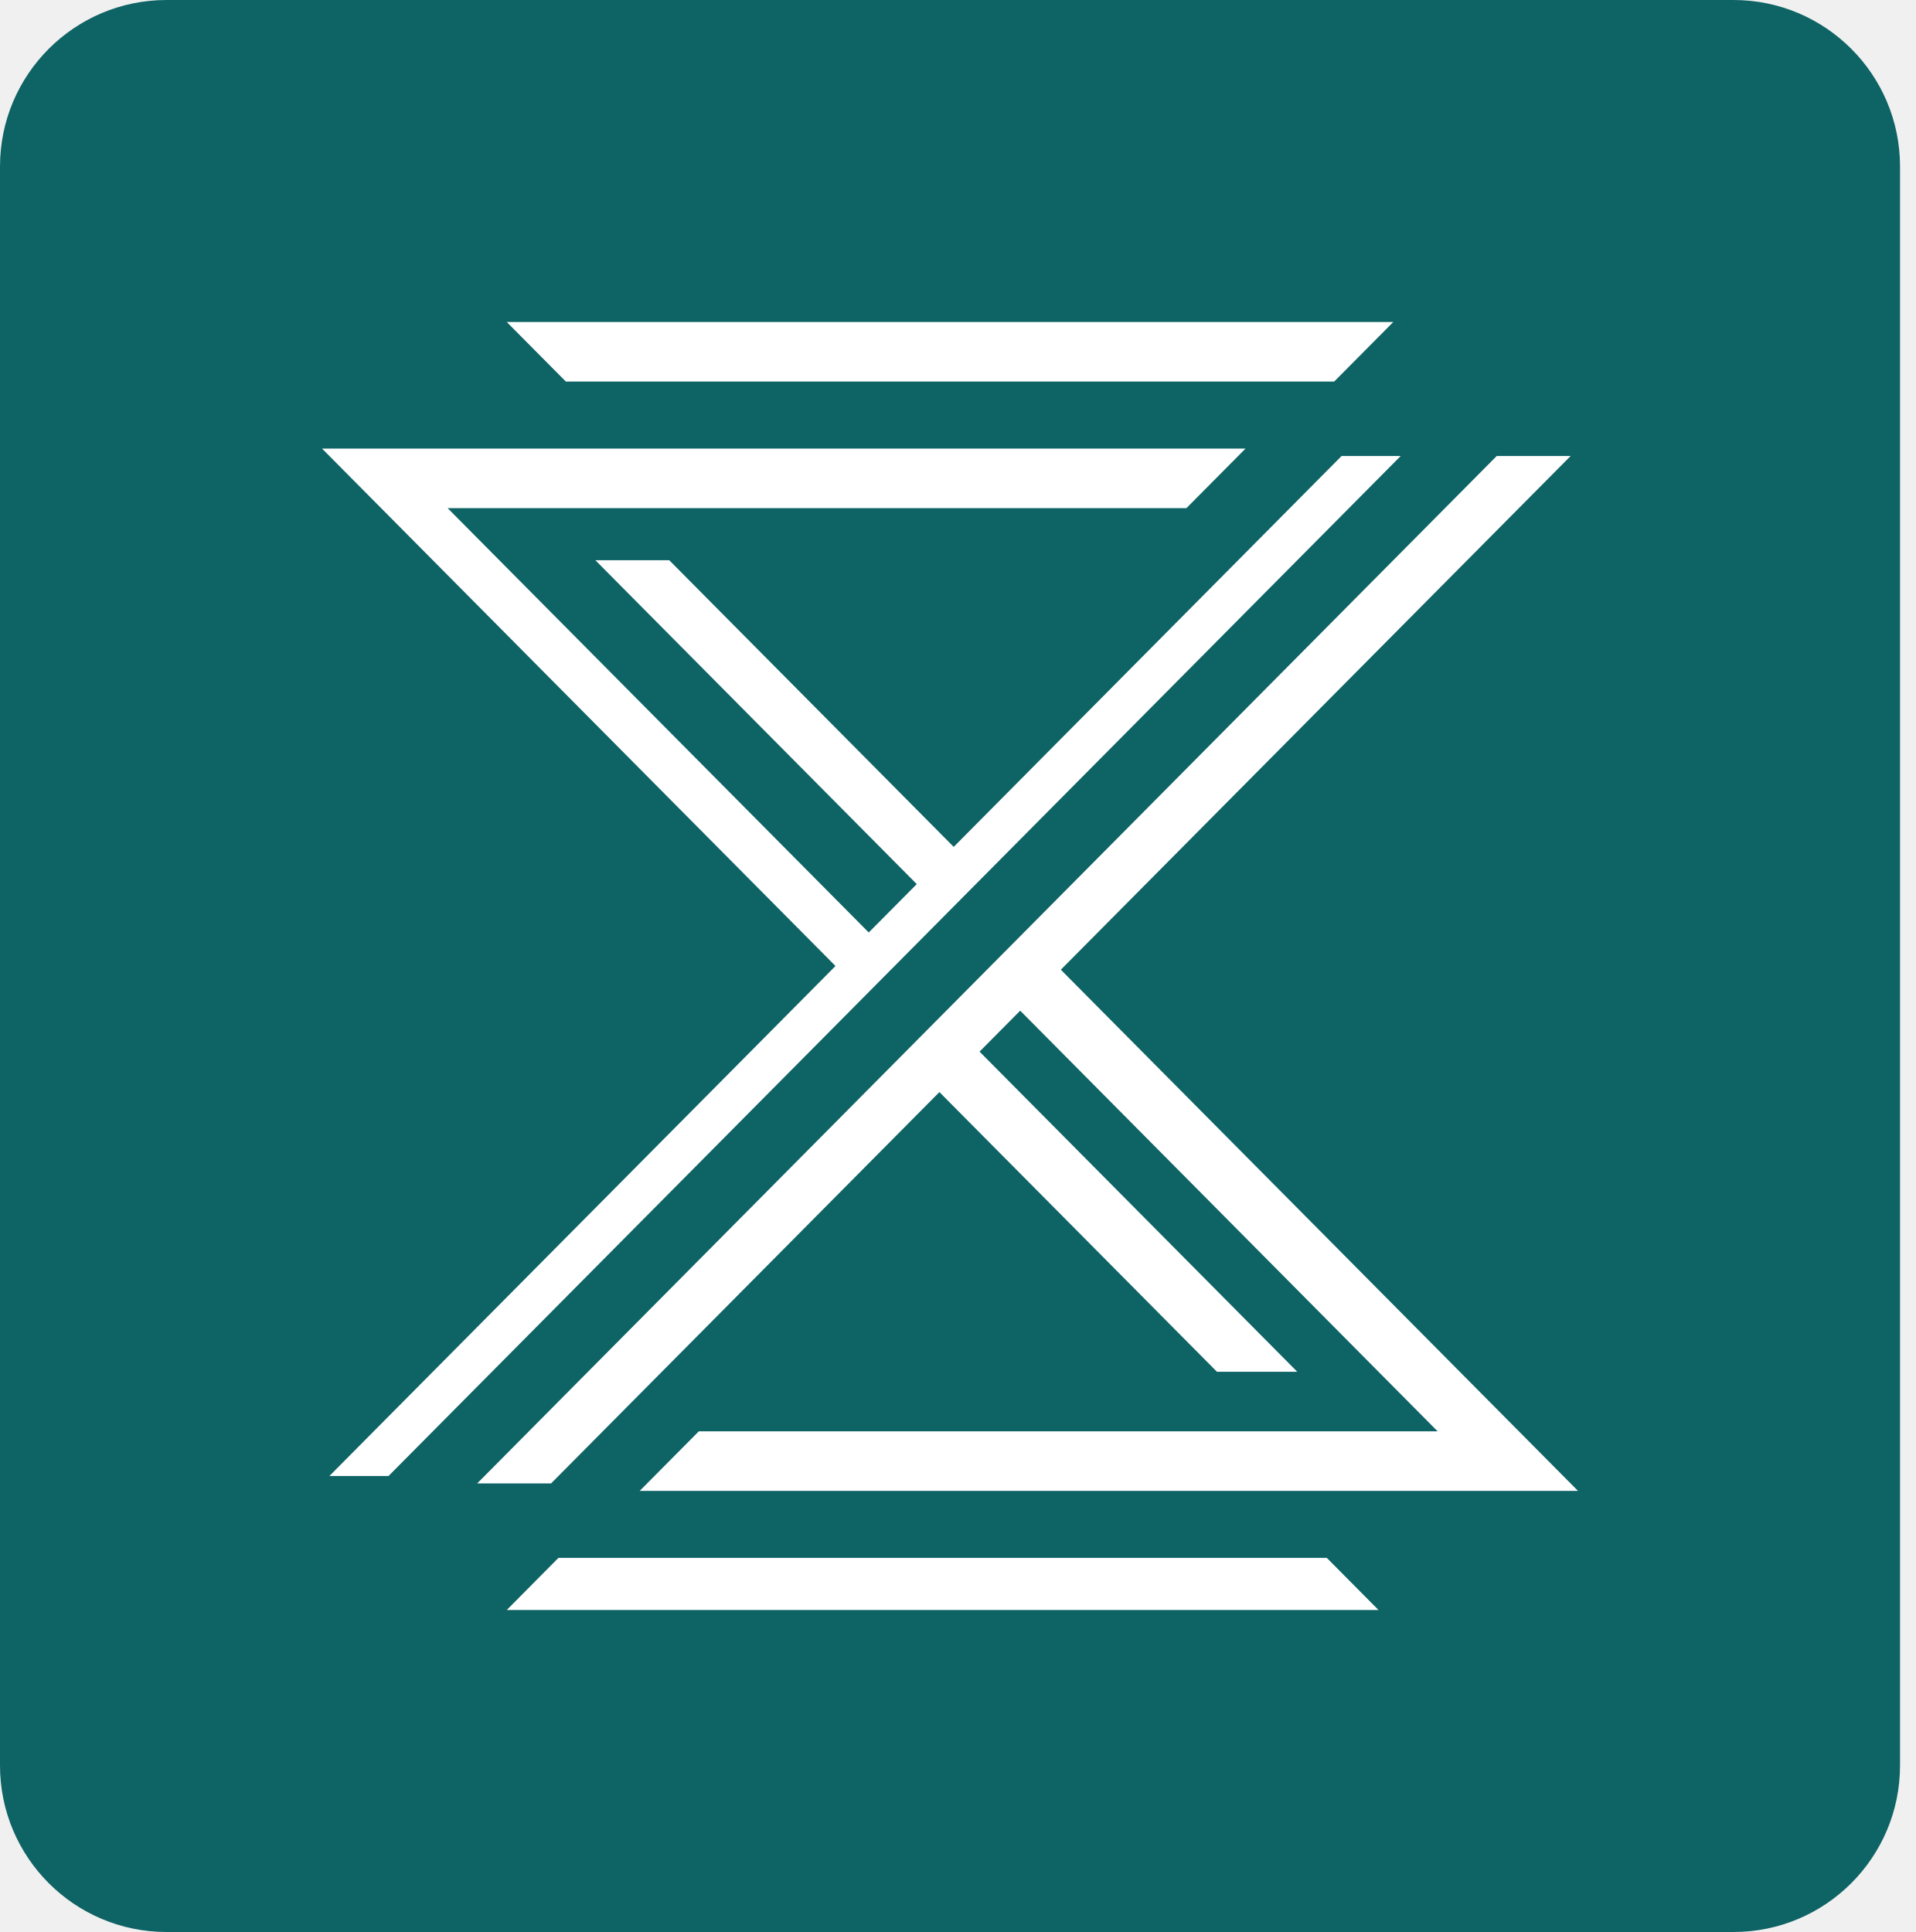
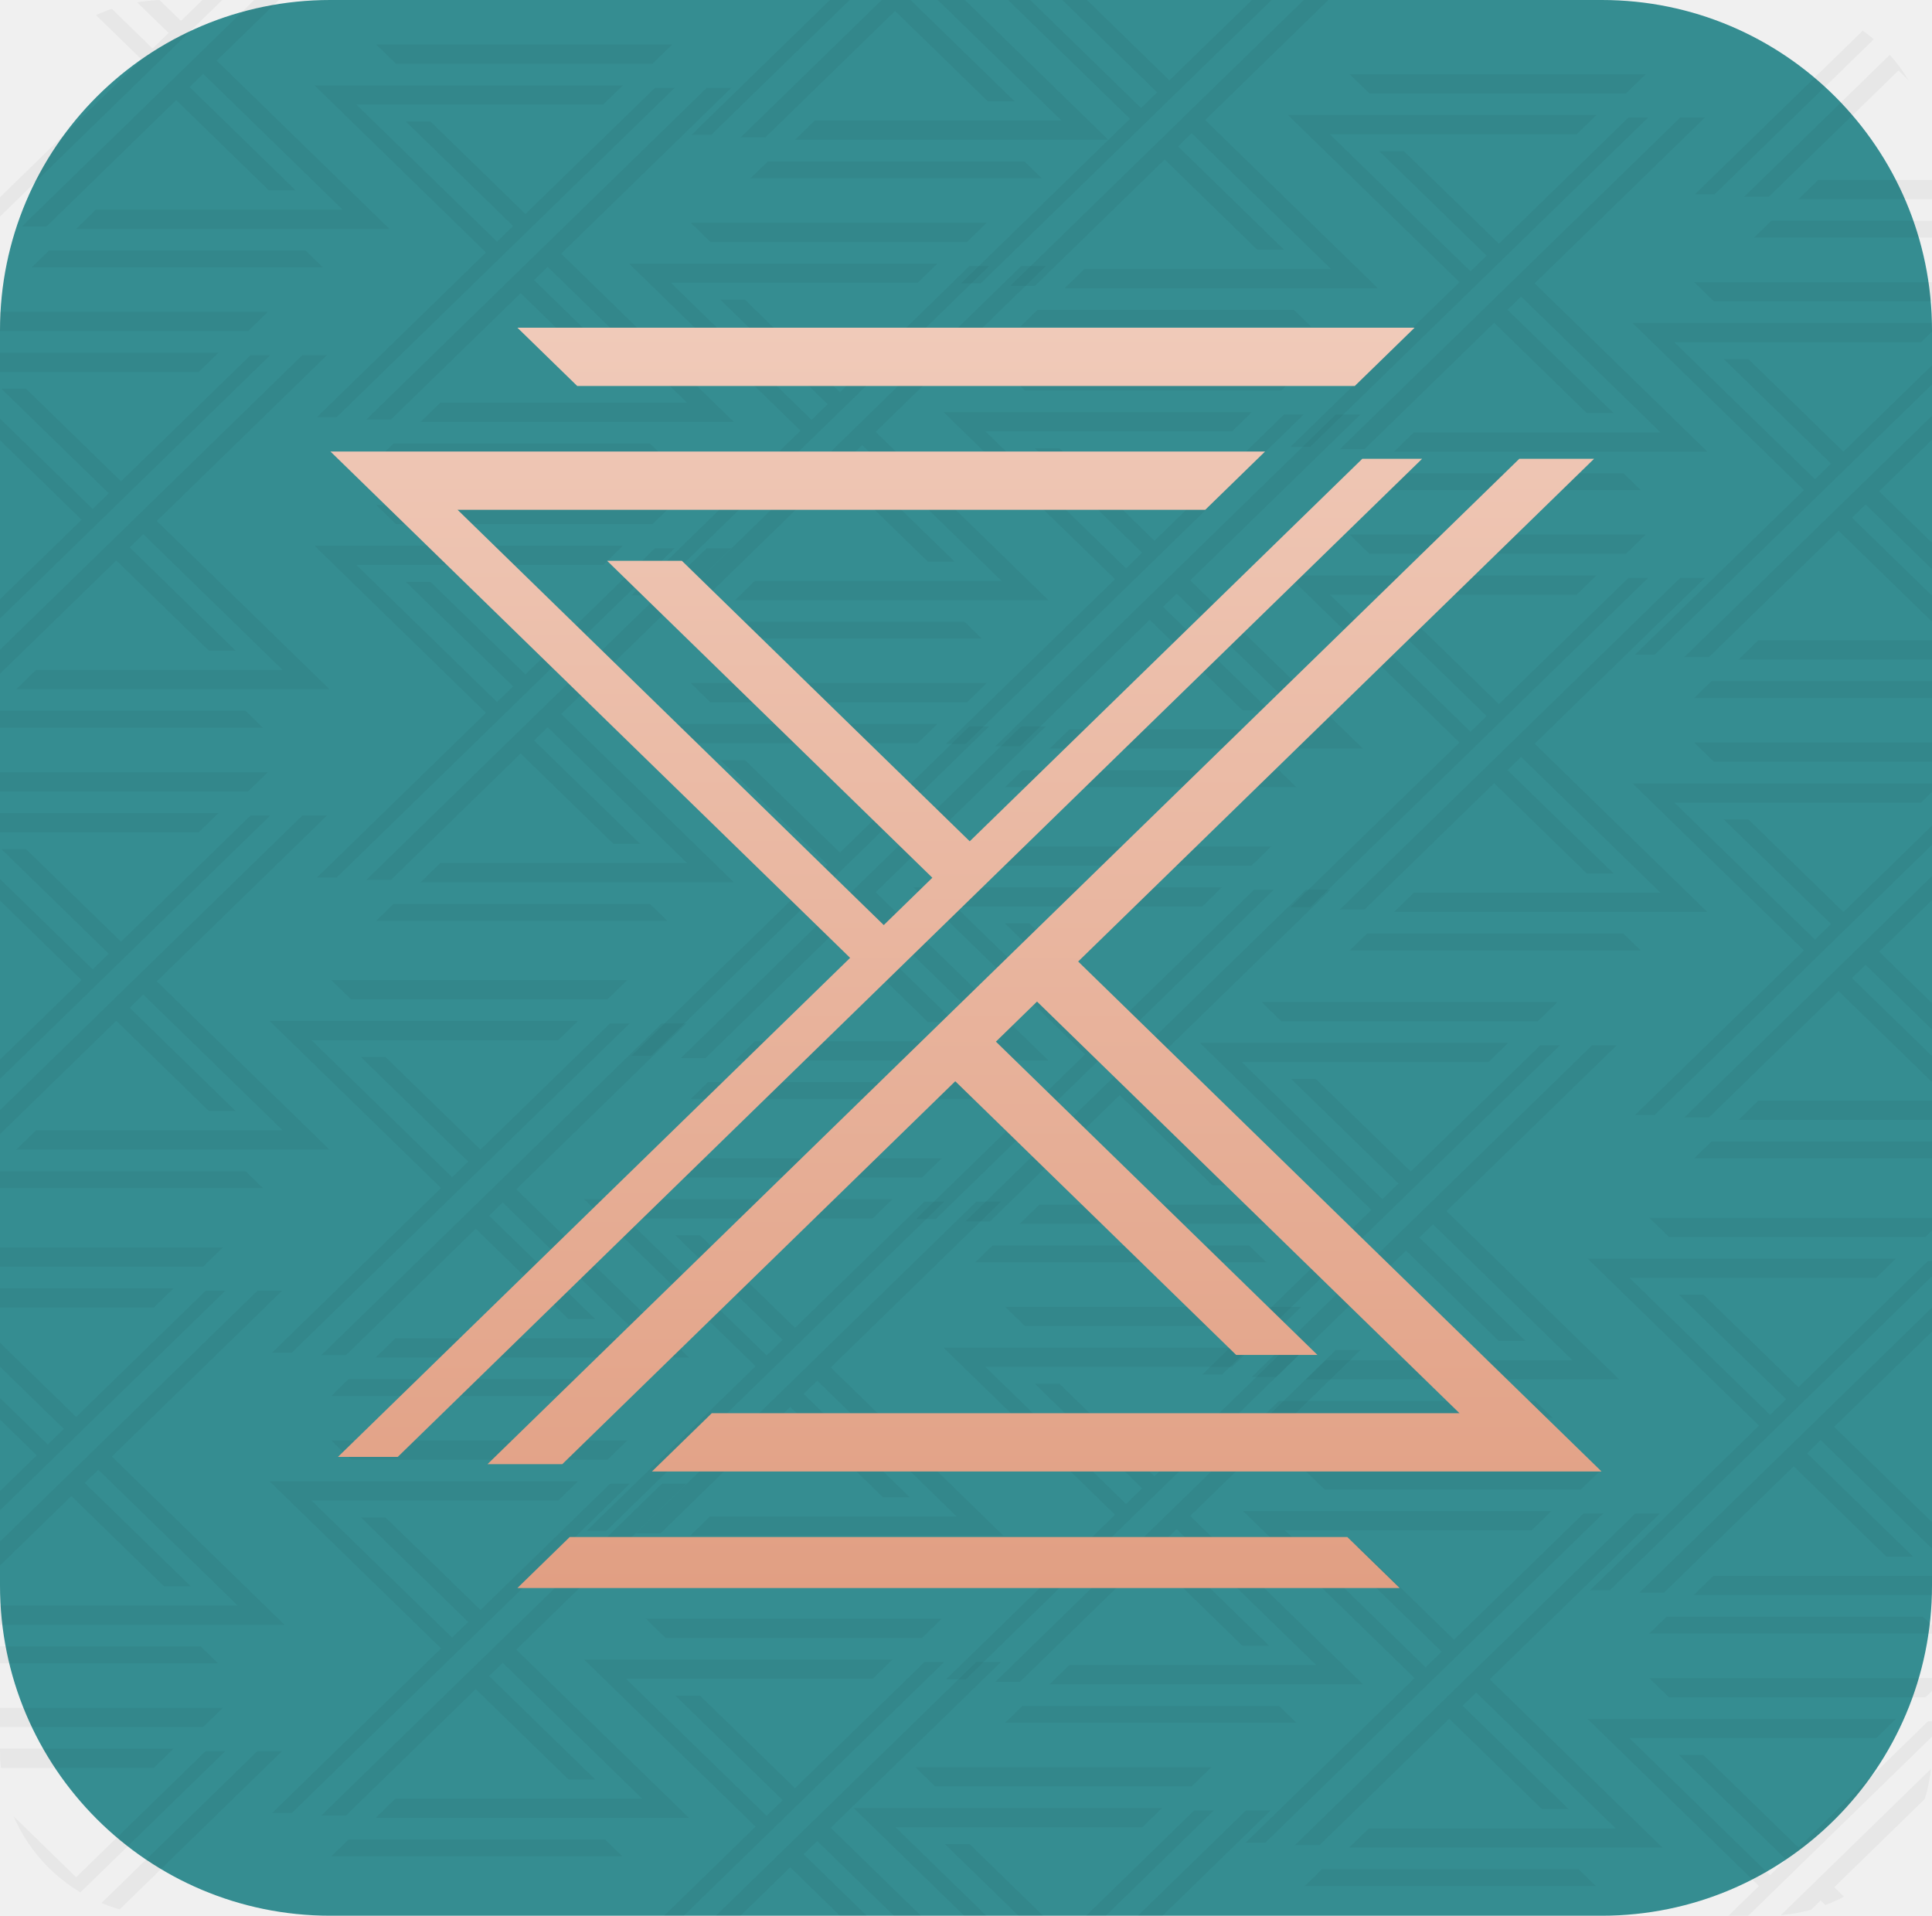
- <svg xmlns="http://www.w3.org/2000/svg" width="115" height="116" viewBox="0 0 115 116" fill="none">
-   <rect width="114.067" height="116" rx="10" fill="#0E6365" />
-   <path d="M80.54 27.38H84.088L23.325 88.62H19.777L50.158 58L19.333 26.933H74.774L71.226 30.509H26.873L52.154 55.988L55.037 53.083L35.744 33.638H40.179L57.255 50.848L80.54 27.38Z" fill="white" />
-   <path d="M33.083 89.067H29.091H28.647L89.854 27.38H94.29L63.686 58.223L94.733 89.514H38.405L41.51 86.385L41.953 85.938H86.306L61.247 60.682L58.807 63.141L77.879 82.362H73.058L56.397 65.57L33.083 89.067Z" fill="white" />
-   <path d="M30.422 96.667L33.526 93.537H79.653L82.758 96.667H30.422Z" fill="white" />
-   <path d="M33.97 22.909L30.422 19.333H83.645L80.097 22.909H33.97Z" fill="white" />
+ <svg xmlns="http://www.w3.org/2000/svg" width="117" height="116" viewBox="0 0 117 116" fill="none">
+   <rect width="117" height="116" rx="20" fill="#358D91" />
+   <mask id="mask0_412_2" style="mask-type:alpha" maskUnits="userSpaceOnUse" x="0" y="0" width="117" height="116">
+     <rect width="117" height="116" rx="10" fill="#D9D9D9" />
+   </mask>
+   <g mask="url(#mask0_412_2)">
+     <path d="M18.802 -6.372H19.997L-0.469 13.566H-1.664L8.569 3.597L-1.813 -6.518H16.86L15.665 -5.354H0.727L9.241 2.942L10.213 1.996L3.714 -4.335H5.208L10.959 1.268L18.802 -6.372Z" fill="black" fill-opacity="0.04" />
+     <path d="M2.818 13.712H1.473H1.324L21.939 -6.372H23.433L13.126 3.67L23.582 13.857H4.611L5.656 12.839L5.806 12.693H20.744L12.304 4.47L11.482 5.271L17.906 11.529H16.282L10.67 6.062L2.818 13.712Z" fill="black" fill-opacity="0.04" />
+     <path d="M1.922 16.186L2.967 15.167H18.503L19.549 16.186H1.922Z" fill="black" fill-opacity="0.04" />
+     <path d="M3.117 -7.828L1.922 -8.992H19.848L18.653 -7.828H3.117Z" fill="black" fill-opacity="0.04" />
+     <path d="M15.173 21.503H16.368L-4.097 41.442H-5.293L4.94 31.473L-5.442 21.358H13.231L12.036 22.522H-2.902L5.613 30.818L6.584 29.872L0.085 23.541H1.579L7.33 29.144L15.173 21.503Z" fill="black" fill-opacity="0.04" />
+     <path d="M-0.811 41.588H-2.155H-2.305L18.31 21.503H19.804L9.497 31.546L19.953 41.733H0.982L2.027 40.715L2.177 40.569H17.115L8.675 32.346L7.853 33.147L14.277 39.405H12.653L7.041 33.938L-0.811 41.588Z" fill="black" fill-opacity="0.04" />
+     <path d="M-1.707 44.062L-0.662 43.043H14.874L15.92 44.062H-1.707Z" fill="black" fill-opacity="0.04" />
+     <path d="M-0.512 20.048L-1.707 18.884H16.219L15.024 20.048H-0.512Z" fill="black" fill-opacity="0.04" />
+     <path d="M15.173 49.38H16.368L-4.097 69.319H-5.293L4.94 59.349L-5.442 49.234H13.231L12.036 50.398H-2.902L5.613 58.694L6.584 57.748L0.085 51.417H1.579L7.33 57.02L15.173 49.38Z" fill="black" fill-opacity="0.04" />
+     <path d="M-0.811 69.464H-2.155H-2.305L18.31 49.38H19.804L9.497 59.422L19.953 69.61H0.982L2.027 68.591L2.177 68.445H17.115L8.675 60.222L7.853 61.023L14.277 67.281H12.653L7.041 61.814L-0.811 69.464Z" fill="black" fill-opacity="0.04" />
+     <path d="M-1.707 71.938L-0.662 70.919H14.874L15.92 71.938H-1.707Z" fill="black" fill-opacity="0.04" />
+     <path d="M-0.512 47.924L-1.707 46.76H16.219L15.024 47.924H-0.512Z" fill="black" fill-opacity="0.04" />
+     <path d="M12.453 78.155H13.648L-6.818 98.094H-8.013L2.22 88.124L-8.163 78.009H10.511L9.315 79.173H-5.623L2.892 87.469L3.863 86.523L-2.635 80.192H-1.142L4.61 85.795L12.453 78.155Z" fill="black" fill-opacity="0.04" />
+     <path d="M-3.532 98.239H-4.876H-5.026L15.589 78.155H17.083L6.776 88.197L17.233 98.385H-1.739L-0.693 97.366L-0.544 97.22H14.394L5.954 88.997L5.133 89.798L11.556 96.056H9.932L4.321 90.589L-3.532 98.239Z" fill="black" fill-opacity="0.04" />
+     <path d="M-4.428 100.713L-3.382 99.694H12.154L13.199 100.713H-4.428Z" fill="black" fill-opacity="0.04" />
+     <path d="M-3.233 76.699L-4.428 75.535H13.498L12.303 76.699H-3.233Z" fill="black" fill-opacity="0.04" />
+     <path d="M12.453 106.031H13.648L-6.818 125.97H-8.013L2.22 116L-8.163 105.885H10.511L9.315 107.049H-5.623L2.892 115.345L3.863 114.399L-2.635 108.068H-1.142L4.61 113.672L12.453 106.031Z" fill="black" fill-opacity="0.04" />
+     <path d="M-3.532 126.115H-4.876H-5.026L15.589 106.031H17.083L6.776 116.073L17.233 126.261H-1.739L-0.693 125.242L-0.544 125.096H14.394L5.954 116.873L5.133 117.674L11.556 123.932H9.932L4.321 118.465L-3.532 126.115Z" fill="black" fill-opacity="0.04" />
+     <path d="M-4.428 128.589L-3.382 127.571H12.154L13.199 128.589H-4.428Z" fill="black" fill-opacity="0.04" />
+     <path d="M-3.233 104.575L-4.428 103.411H13.498L12.303 104.575H-3.233Z" fill="black" fill-opacity="0.04" />
+     <path d="M123.103 -8.171H124.298L103.833 11.768H102.638L112.87 1.798L102.488 -8.317H121.161L119.966 -7.152H105.028L113.543 1.143L114.514 0.197L108.016 -6.134H109.509L115.261 -0.53L123.103 -8.171Z" fill="black" fill-opacity="0.04" />
+     <path d="M107.119 11.913H105.775H105.625L126.24 -8.171H127.734L117.427 1.871L127.884 12.059H108.912L109.958 11.04L110.107 10.895H125.045L116.605 2.672L115.783 3.472L122.207 9.73H120.583L114.972 4.263L107.119 11.913Z" fill="black" fill-opacity="0.04" />
+     <path d="M106.223 14.387L107.269 13.369H122.805L123.85 14.387H106.223Z" fill="black" fill-opacity="0.04" />
+     <path d="M107.418 -9.626L106.223 -10.791H124.149L122.954 -9.626H107.418Z" fill="black" fill-opacity="0.04" />
+     <path d="M119.476 19.705H120.671L100.205 39.644H99.01L109.243 29.674L98.861 19.559H117.534L116.339 20.724H101.4L109.915 29.019L110.886 28.073L104.388 21.742H105.882L111.633 27.346L119.476 19.705Z" fill="black" fill-opacity="0.04" />
+     <path d="M103.492 39.789H102.147H101.998L122.613 19.705H124.107L113.799 29.747L124.256 39.935H105.284L106.33 38.916L106.479 38.771H121.418L112.978 30.548L112.156 31.348L118.58 37.606H116.956L111.344 32.139L103.492 39.789Z" fill="black" fill-opacity="0.04" />
+     <path d="M102.595 42.264L103.641 41.245H119.177L120.223 42.264H102.595Z" fill="black" fill-opacity="0.04" />
+     <path d="M103.791 18.25L102.595 17.085H120.522L119.327 18.25H103.791Z" fill="black" fill-opacity="0.04" />
+     <path d="M119.476 47.581H120.671L100.205 67.52H99.01L109.243 57.55L98.861 47.435H117.534L116.339 48.599H101.4L109.915 56.895L110.886 55.949L104.388 49.618H105.882L111.633 55.222L119.476 47.581Z" fill="black" fill-opacity="0.04" />
+     <path d="M103.492 67.665H102.147H101.998L122.613 47.581H124.107L113.799 57.623L124.256 67.811H105.284L106.33 66.792L106.479 66.646H121.418L112.978 58.423L112.156 59.224L118.58 65.482H116.956L111.344 60.015L103.492 67.665Z" fill="black" fill-opacity="0.04" />
+     <path d="M102.595 70.139L103.641 69.121H119.177L120.223 70.139H102.595Z" fill="black" fill-opacity="0.04" />
+     <path d="M103.791 46.125L102.595 44.961H120.522L119.327 46.125H103.791Z" fill="black" fill-opacity="0.04" />
+     <path d="M116.755 76.356H117.95L97.484 96.295H96.289L106.522 86.326L96.14 76.211H114.813L113.618 77.375H98.679L107.194 85.671L108.165 84.725L101.667 78.394H103.161L108.912 83.997L116.755 76.356Z" fill="black" fill-opacity="0.04" />
+     <path d="M100.771 96.441H99.426H99.277L119.892 76.356H121.386L111.078 86.398L121.535 96.586H102.563L103.609 95.567L103.758 95.422H118.697L110.256 87.199L109.435 87.999L115.858 94.257H114.235L108.623 88.79L100.771 96.441Z" fill="black" fill-opacity="0.04" />
+     <path d="M99.874 98.915L100.92 97.896H116.456L117.502 98.915H99.874Z" fill="black" fill-opacity="0.04" />
+     <path d="M101.069 74.901L99.874 73.737H117.8L116.605 74.901H101.069Z" fill="black" fill-opacity="0.04" />
+     <path d="M116.755 104.232H117.95L97.484 124.171H96.289L106.522 114.201L96.14 104.086H114.813L113.618 105.251H98.679L107.194 113.547L108.165 112.601L101.667 106.27H103.161L108.912 111.873L116.755 104.232Z" fill="black" fill-opacity="0.04" />
+     <path d="M100.771 124.316H99.426H99.277L119.892 104.232H121.386L111.078 114.274L121.535 124.462H102.563L103.609 123.443L103.758 123.298H118.697L110.256 115.075L109.435 115.875L115.858 122.133H114.235L108.623 116.666L100.771 124.316Z" fill="black" fill-opacity="0.04" />
+     <path d="M99.874 126.791L100.92 125.772H116.456L117.502 126.791H99.874Z" fill="black" fill-opacity="0.04" />
+     <path d="M101.069 102.777L99.874 101.612H117.8L116.605 102.777H101.069Z" fill="black" fill-opacity="0.04" />
+     <path d="M39.662 5.317H40.857L20.391 25.256H19.196L29.429 15.287L19.047 5.172H37.72L36.525 6.336H21.586L30.101 14.632L31.072 13.686L24.574 7.355H26.068L31.819 12.958L39.662 5.317Z" fill="black" fill-opacity="0.04" />
+     <path d="M23.678 25.402H22.333H22.184L42.799 5.317H44.293L33.985 15.36L44.442 25.547H25.47L26.516 24.529L26.666 24.383H41.604L33.164 16.16L32.342 16.961L38.766 23.219H37.142L31.53 17.752L23.678 25.402Z" fill="black" fill-opacity="0.04" />
+     <path d="M22.782 27.876L23.827 26.857H39.363L40.409 27.876H22.782Z" fill="black" fill-opacity="0.04" />
+     <path d="M23.977 3.862L22.782 2.698H40.708L39.513 3.862H23.977Z" fill="black" fill-opacity="0.04" />
+     <path d="M39.662 33.193H40.857L20.391 53.132H19.196L29.429 43.163L19.047 33.048H37.72L36.525 34.212H21.586L30.101 42.508L31.072 41.562L24.574 35.231H26.068L31.819 40.834L39.662 33.193Z" fill="black" fill-opacity="0.04" />
+     <path d="M23.678 53.278H22.333H22.184L42.799 33.193H44.293L33.985 43.236L44.442 53.423H25.47L26.516 52.404L26.666 52.259H41.604L33.164 44.036L32.342 44.837L38.766 51.095H37.142L31.53 45.627L23.678 53.278Z" fill="black" fill-opacity="0.04" />
+     <path d="M22.782 55.752L23.827 54.733H39.363L40.409 55.752H22.782Z" fill="black" fill-opacity="0.04" />
+     <path d="M23.977 31.738L22.782 30.574H40.708L39.513 31.738H23.977Z" fill="black" fill-opacity="0.04" />
+     <path d="M36.941 61.968H38.136L17.671 81.907H16.476L26.708 71.938L16.326 61.823H34.999L33.804 62.987H18.866L27.381 71.283L28.352 70.337L21.853 64.006H23.347L29.099 69.609L36.941 61.968Z" fill="black" fill-opacity="0.04" />
+     <path d="M20.957 82.053H19.613H19.463L40.078 61.968H41.572L31.265 72.011L41.721 82.198H22.75L23.795 81.18L23.945 81.034H38.883L30.443 72.811L29.621 73.612L36.045 79.87H34.421L28.809 74.403L20.957 82.053Z" fill="black" fill-opacity="0.04" />
+     <path d="M20.061 84.527L21.107 83.508H36.642L37.688 84.527H20.061Z" fill="black" fill-opacity="0.04" />
+     <path d="M21.256 60.513L20.061 59.349H37.987L36.792 60.513H21.256Z" fill="black" fill-opacity="0.04" />
+     <path d="M36.941 89.845H38.136L17.671 109.783H16.476L26.708 99.814L16.326 89.699H34.999L33.804 90.863H18.866L27.381 99.159L28.352 98.213L21.853 91.882H23.347L29.099 97.485L36.941 89.845Z" fill="black" fill-opacity="0.04" />
+     <path d="M20.957 109.929H19.613H19.463L40.078 89.845H41.572L31.265 99.887L41.721 110.075H22.75L23.795 109.056L23.945 108.91H38.883L30.443 100.687L29.621 101.488L36.045 107.746H34.421L28.809 102.279L20.957 109.929Z" fill="black" fill-opacity="0.04" />
+     <path d="M20.061 112.403L21.107 111.384H36.642L37.688 112.403H20.061Z" fill="black" fill-opacity="0.04" />
+     <path d="M21.256 88.389L20.061 87.225H37.987L36.792 88.389H21.256Z" fill="black" fill-opacity="0.04" />
+     <path d="M98.615 7.116H99.81L79.344 27.055H78.149L88.382 17.085L78 6.97H96.673L95.478 8.135H80.54L89.054 16.43L90.025 15.484L83.527 9.153H85.021L90.772 14.757L98.615 7.116Z" fill="black" fill-opacity="0.04" />
+     <path d="M82.631 27.2H81.287H81.137L101.752 7.116H103.246L92.938 17.158L103.395 27.346H84.424L85.469 26.327L85.619 26.181H100.557L92.117 17.959L91.295 18.759L97.719 25.017H96.095L90.483 19.55L82.631 27.2Z" fill="black" fill-opacity="0.04" />
+     <path d="M81.735 29.674L82.78 28.656H98.316L99.362 29.674H81.735Z" fill="black" fill-opacity="0.04" />
+     <path d="M82.93 5.66L81.735 4.496H99.661L98.466 5.66H82.93Z" fill="black" fill-opacity="0.04" />
+     <path d="M98.615 34.992H99.81L79.344 54.931H78.149L88.382 44.961L78 34.846H96.673L95.478 36.011H80.54L89.054 44.306L90.025 43.36L83.527 37.029H85.021L90.772 42.633L98.615 34.992Z" fill="black" fill-opacity="0.04" />
+     <path d="M82.631 55.076H81.287H81.137L101.752 34.992H103.246L92.938 45.034L103.395 55.222H84.424L85.469 54.203L85.619 54.057H100.557L92.117 45.835L91.295 46.635L97.719 52.893H96.095L90.483 47.426L82.631 55.076Z" fill="black" fill-opacity="0.04" />
+     <path d="M81.735 57.55L82.78 56.532H98.316L99.362 57.55H81.735Z" fill="black" fill-opacity="0.04" />
+     <path d="M82.93 33.536L81.735 32.372H99.661L98.466 33.536H82.93Z" fill="black" fill-opacity="0.04" />
+     <path d="M93.277 63.294H94.472L74.006 83.233H72.811L83.044 73.263L72.662 63.148H91.335L90.14 64.313H75.201L83.716 72.609L84.687 71.662L78.189 65.332H79.683L85.434 70.935L93.277 63.294Z" fill="black" fill-opacity="0.04" />
+     <path d="M77.293 83.378H75.948H75.799L96.414 63.294H97.908L87.6 73.336L98.057 83.524H79.085L80.131 82.505L80.28 82.36H95.219L86.778 74.137L85.957 74.937L92.38 81.195H90.757L85.145 75.728L77.293 83.378Z" fill="black" fill-opacity="0.04" />
+     <path d="M76.396 85.853L77.442 84.834H92.978L94.024 85.853H76.396Z" fill="black" fill-opacity="0.04" />
+     <path d="M77.591 61.839L76.396 60.674H94.322L93.127 61.839H77.591Z" fill="black" fill-opacity="0.04" />
+     <path d="M95.894 91.643H97.089L76.623 111.582H75.428L85.661 101.612L75.279 91.498H93.952L92.757 92.662H77.818L86.333 100.958L87.304 100.012L80.806 93.681H82.3L88.051 99.284L95.894 91.643Z" fill="black" fill-opacity="0.04" />
+     <path d="M79.91 111.727H78.565H78.416L99.031 91.643H100.525L90.217 101.685L100.674 111.873H81.702L82.748 110.854L82.897 110.709H97.836L89.396 102.486L88.574 103.286L94.998 109.544H93.374L87.762 104.077L79.91 111.727Z" fill="black" fill-opacity="0.04" />
+     <path d="M79.013 114.202L80.059 113.183H95.595L96.641 114.202H79.013Z" fill="black" fill-opacity="0.04" />
+     <path d="M80.209 90.188L79.013 89.023H96.939L95.745 90.188H80.209Z" fill="black" fill-opacity="0.04" />
+     <path d="M62.336 -11.768H63.531L43.066 8.171H41.871L52.103 -1.799L41.721 -11.914H60.394L59.199 -10.749H44.261L52.776 -2.453L53.747 -3.399L47.248 -9.73H48.742L54.494 -4.127L62.336 -11.768Z" fill="black" fill-opacity="0.04" />
+     <path d="M46.352 8.316H45.008H44.858L65.473 -11.768H66.967L56.66 -1.726L67.117 8.462H48.145L49.19 7.443L49.34 7.298H64.278L55.838 -0.925L55.016 -0.125L61.44 6.133H59.816L54.205 0.666L46.352 8.316Z" fill="black" fill-opacity="0.04" />
+     <path d="M45.456 10.791L46.502 9.772H62.038L63.083 10.791H45.456Z" fill="black" fill-opacity="0.04" />
+     <path d="M46.651 -13.223L45.456 -14.388H63.382L62.187 -13.223H46.651Z" fill="black" fill-opacity="0.04" />
+     <path d="M58.708 16.108H59.903L39.438 36.047H38.243L48.475 26.077L38.093 15.962H56.766L55.571 17.127H40.633L49.148 25.422L50.119 24.477L43.62 18.145H45.114L50.866 23.749L58.708 16.108Z" fill="black" fill-opacity="0.04" />
+     <path d="M42.724 36.192H41.38H41.23L61.845 16.108H63.339L53.032 26.15L63.489 36.338H44.517L45.562 35.319L45.712 35.174H60.65L52.21 26.951L51.389 27.751L57.812 34.009H56.188L50.577 28.542L42.724 36.192Z" fill="black" fill-opacity="0.04" />
+     <path d="M41.828 38.667L42.874 37.648H58.41L59.455 38.667H41.828Z" fill="black" fill-opacity="0.04" />
+     <path d="M43.023 14.653L41.828 13.488H59.754L58.559 14.653H43.023Z" fill="black" fill-opacity="0.04" />
+     <path d="M58.708 43.984H59.903L39.438 63.923H38.243L48.475 53.953L38.093 43.839H56.766L55.571 45.003H40.633L49.148 53.299L50.119 52.353L43.62 46.022H45.114L50.866 51.625L58.708 43.984Z" fill="black" fill-opacity="0.04" />
+     <path d="M42.724 64.069H41.38H41.23L61.845 43.984H63.339L53.032 54.026L63.489 64.214H44.517L45.562 63.195L45.712 63.05H60.65L52.21 54.827L51.389 55.627L57.812 61.885H56.188L50.577 56.418L42.724 64.069Z" fill="black" fill-opacity="0.04" />
+     <path d="M41.828 66.543L42.874 65.524H58.41L59.455 66.543H41.828Z" fill="black" fill-opacity="0.04" />
+     <path d="M43.023 42.529L41.828 41.364H59.754L58.559 42.529H43.023Z" fill="black" fill-opacity="0.04" />
+     <path d="M55.987 72.759H57.182L36.717 92.698H35.522L45.754 82.729L35.372 72.614H54.045L52.85 73.778H37.912L46.426 82.074L47.398 81.128L40.899 74.797H42.393L48.144 80.4L55.987 72.759Z" fill="black" fill-opacity="0.04" />
+     <path d="M40.003 92.844H38.658H38.509L59.124 72.759H60.618L50.31 82.801L60.767 92.989H41.796L42.841 91.97L42.991 91.825H57.929L49.489 83.602L48.667 84.402L55.091 90.661H53.467L47.855 85.193L40.003 92.844Z" fill="black" fill-opacity="0.04" />
+     <path d="M39.107 95.318L40.152 94.299H55.688L56.734 95.318H39.107Z" fill="black" fill-opacity="0.04" />
+     <path d="M40.302 71.304L39.107 70.139H57.033L55.838 71.304H40.302Z" fill="black" fill-opacity="0.04" />
+     <path d="M55.987 100.635H57.182L36.717 120.574H35.522L45.754 110.605L35.372 100.49H54.045L52.85 101.654H37.912L46.426 109.95L47.398 109.004L40.899 102.673H42.393L48.144 108.276L55.987 100.635Z" fill="black" fill-opacity="0.04" />
+     <path d="M40.003 120.72H38.658H38.509L59.124 100.635H60.618L50.31 110.677L60.767 120.865H41.796L42.841 119.846L42.991 119.701H57.929L49.489 111.478L48.667 112.278L55.091 118.537H53.467L47.855 113.069L40.003 120.72Z" fill="black" fill-opacity="0.04" />
+     <path d="M39.107 123.194L40.152 122.175H55.688L56.734 123.194H39.107Z" fill="black" fill-opacity="0.04" />
+     <path d="M40.302 99.18L39.107 98.016H57.033L55.838 99.18H40.302Z" fill="black" fill-opacity="0.04" />
+     <path d="M78.662 -2.776H79.857L59.391 17.163H58.196L68.429 7.194L58.047 -2.921H76.72L75.525 -1.757H60.586L69.101 6.539L70.072 5.593L63.574 -0.738H65.068L70.819 4.865L78.662 -2.776Z" fill="black" fill-opacity="0.04" />
+     <path d="M62.678 17.309H61.333H61.184L81.799 -2.776H83.293L72.985 7.267L83.442 17.454H64.47L65.516 16.436L65.665 16.29H80.604L72.164 8.067L71.342 8.867L77.766 15.126H76.142L70.53 9.658L62.678 17.309Z" fill="black" fill-opacity="0.04" />
+     <path d="M61.782 19.783L62.827 18.764H78.363L79.409 19.783H61.782Z" fill="black" fill-opacity="0.04" />
+     <path d="M62.977 -4.231L61.782 -5.395H79.708L78.513 -4.231H62.977Z" fill="black" fill-opacity="0.04" />
+     <path d="M77.755 25.1H78.95L58.484 45.039H57.289L67.522 35.07L57.14 24.955H75.813L74.618 26.119H59.679L68.194 34.415L69.165 33.469L62.667 27.138H64.161L69.912 32.741L77.755 25.1Z" fill="black" fill-opacity="0.04" />
+     <path d="M61.771 45.185H60.426H60.277L80.892 25.1H82.386L72.078 35.142L82.535 45.33H63.563L64.609 44.312L64.758 44.166H79.697L71.257 35.943L70.435 36.743L76.858 43.002H75.235L69.623 37.534L61.771 45.185Z" fill="black" fill-opacity="0.04" />
+     <path d="M60.874 47.659L61.92 46.64H77.456L78.502 47.659H60.874Z" fill="black" fill-opacity="0.04" />
+     <path d="M62.069 23.645L60.874 22.481H78.8L77.605 23.645H62.069Z" fill="black" fill-opacity="0.04" />
+     <path d="M75.941 53.875H77.136L56.67 73.814H55.475L65.708 63.845L55.326 53.73H73.999L72.804 54.894H57.865L66.38 63.19L67.351 62.244L60.853 55.913H62.347L68.098 61.516L75.941 53.875Z" fill="black" fill-opacity="0.04" />
+     <path d="M59.957 73.96H58.612H58.463L79.078 53.875H80.572L70.264 63.917L80.721 74.105H61.749L62.795 73.087L62.944 72.941H77.883L69.442 64.718L68.621 65.519L75.044 71.777H73.421L67.809 66.309L59.957 73.96Z" fill="black" fill-opacity="0.04" />
+     <path d="M59.06 76.434L60.106 75.415H75.642L76.688 76.434H59.06Z" fill="black" fill-opacity="0.04" />
+     <path d="M60.255 52.42L59.06 51.256H76.986L75.791 52.42H60.255Z" fill="black" fill-opacity="0.04" />
+     <path d="M77.755 81.751H78.95L58.484 101.69H57.289L67.522 91.721L57.14 81.606H75.813L74.618 82.77H59.679L68.194 91.066L69.165 90.12L62.667 83.789H64.161L69.912 89.392L77.755 81.751Z" fill="black" fill-opacity="0.04" />
+     <path d="M61.771 101.836H60.426H60.277L80.892 81.751H82.386L72.078 91.794L82.535 101.981H63.563L64.609 100.963L64.758 100.817H79.697L71.257 92.594L70.435 93.395L76.858 99.653H75.235L69.623 94.186L61.771 101.836Z" fill="black" fill-opacity="0.04" />
+     <path d="M60.874 104.31L61.92 103.291H77.456L78.502 104.31H60.874Z" fill="black" fill-opacity="0.04" />
+     <path d="M62.069 80.296L60.874 79.132H78.8L77.605 80.296H62.069Z" fill="black" fill-opacity="0.04" />
+     <path d="M72.313 109.627H73.508L53.042 129.566H51.847L62.08 119.597L51.698 109.482H70.371L69.176 110.646H54.237L62.752 118.942L63.723 117.996L57.225 111.665H58.719L64.47 117.268L72.313 109.627Z" fill="black" fill-opacity="0.04" />
+     <path d="M56.329 129.712H54.984H54.835L75.45 109.627H76.944L66.636 119.67L77.093 129.857H58.121L59.167 128.839L59.316 128.693H74.255L65.815 120.47L64.993 121.271L71.416 127.529H69.793L64.181 122.062L56.329 129.712Z" fill="black" fill-opacity="0.04" />
+     <path d="M55.432 132.186L56.478 131.167H72.014L73.06 132.186H55.432Z" fill="black" fill-opacity="0.04" />
+     <path d="M56.627 108.172L55.432 107.008H73.359L72.163 108.172H56.627Z" fill="black" fill-opacity="0.04" />
+   </g>
+   <path d="M82.498 27.782H86.12L24.088 88.218H20.466L51.482 58L20.013 27.341H76.612L72.989 30.87H27.711L53.519 56.015L56.462 53.148L36.766 33.958H41.294L58.726 50.942L82.498 27.782Z" fill="url(#paint0_linear_412_2)" />
+   <path d="M34.05 88.659H29.974H29.522L92.006 27.782H96.534L65.292 58.221L96.987 89.1H39.483L42.653 86.012L43.105 85.571H88.384L62.801 60.647L60.311 63.073L79.781 82.042H74.859L57.85 65.471L34.05 88.659Z" fill="url(#paint1_linear_412_2)" />
+   <path d="M31.333 96.158L34.502 93.07H81.592L84.762 96.158H31.333Z" fill="url(#paint2_linear_412_2)" />
+   <path d="M34.955 23.371L31.333 19.842H85.667L82.045 23.371H34.955Z" fill="url(#paint3_linear_412_2)" />
+   <defs>
+     <linearGradient id="paint0_linear_412_2" x1="58.5" y1="19.842" x2="58.5" y2="96.158" gradientUnits="userSpaceOnUse">
+       <stop stop-color="#F0CAB9" />
+       <stop offset="1" stop-color="#E19F83" />
+     </linearGradient>
+     <linearGradient id="paint1_linear_412_2" x1="58.5" y1="19.842" x2="58.5" y2="96.158" gradientUnits="userSpaceOnUse">
+       <stop stop-color="#F0CAB9" />
+       <stop offset="1" stop-color="#E19F83" />
+     </linearGradient>
+     <linearGradient id="paint2_linear_412_2" x1="58.5" y1="19.842" x2="58.5" y2="96.158" gradientUnits="userSpaceOnUse">
+       <stop stop-color="#F0CAB9" />
+       <stop offset="1" stop-color="#E19F83" />
+     </linearGradient>
+     <linearGradient id="paint3_linear_412_2" x1="58.5" y1="19.842" x2="58.5" y2="96.158" gradientUnits="userSpaceOnUse">
+       <stop stop-color="#F0CAB9" />
+       <stop offset="1" stop-color="#E19F83" />
+     </linearGradient>
+   </defs>
</svg>
